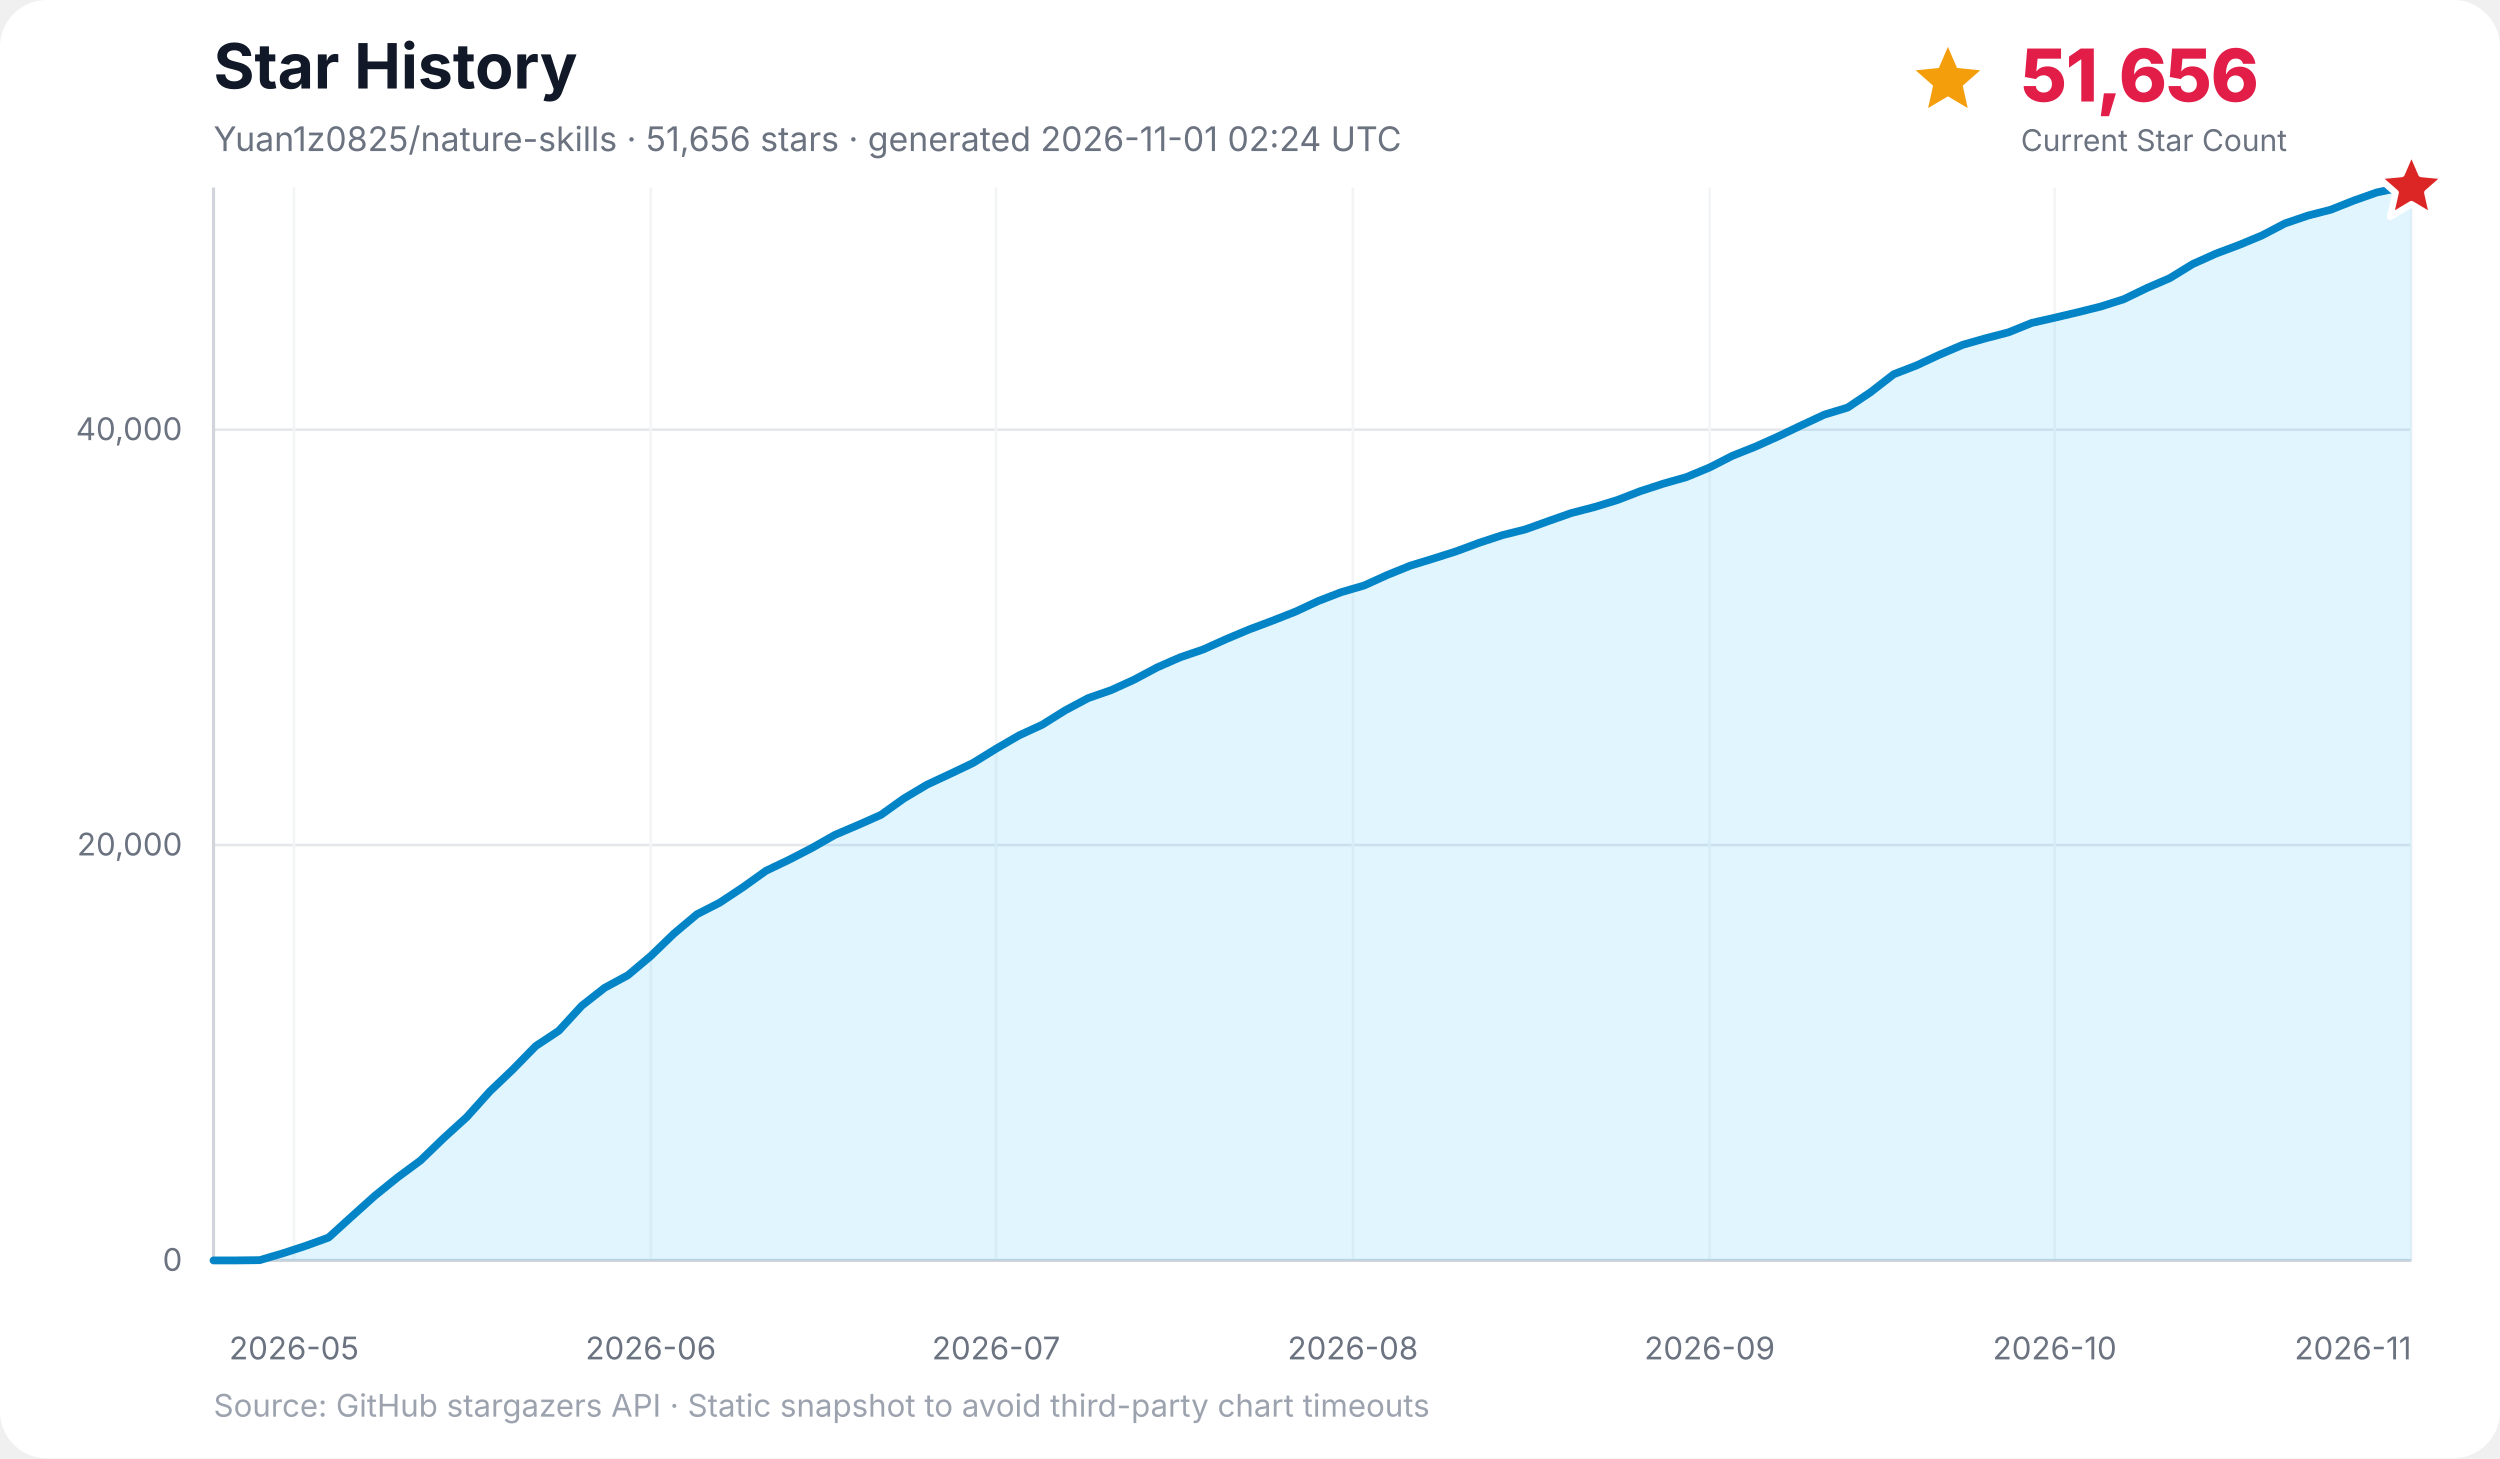
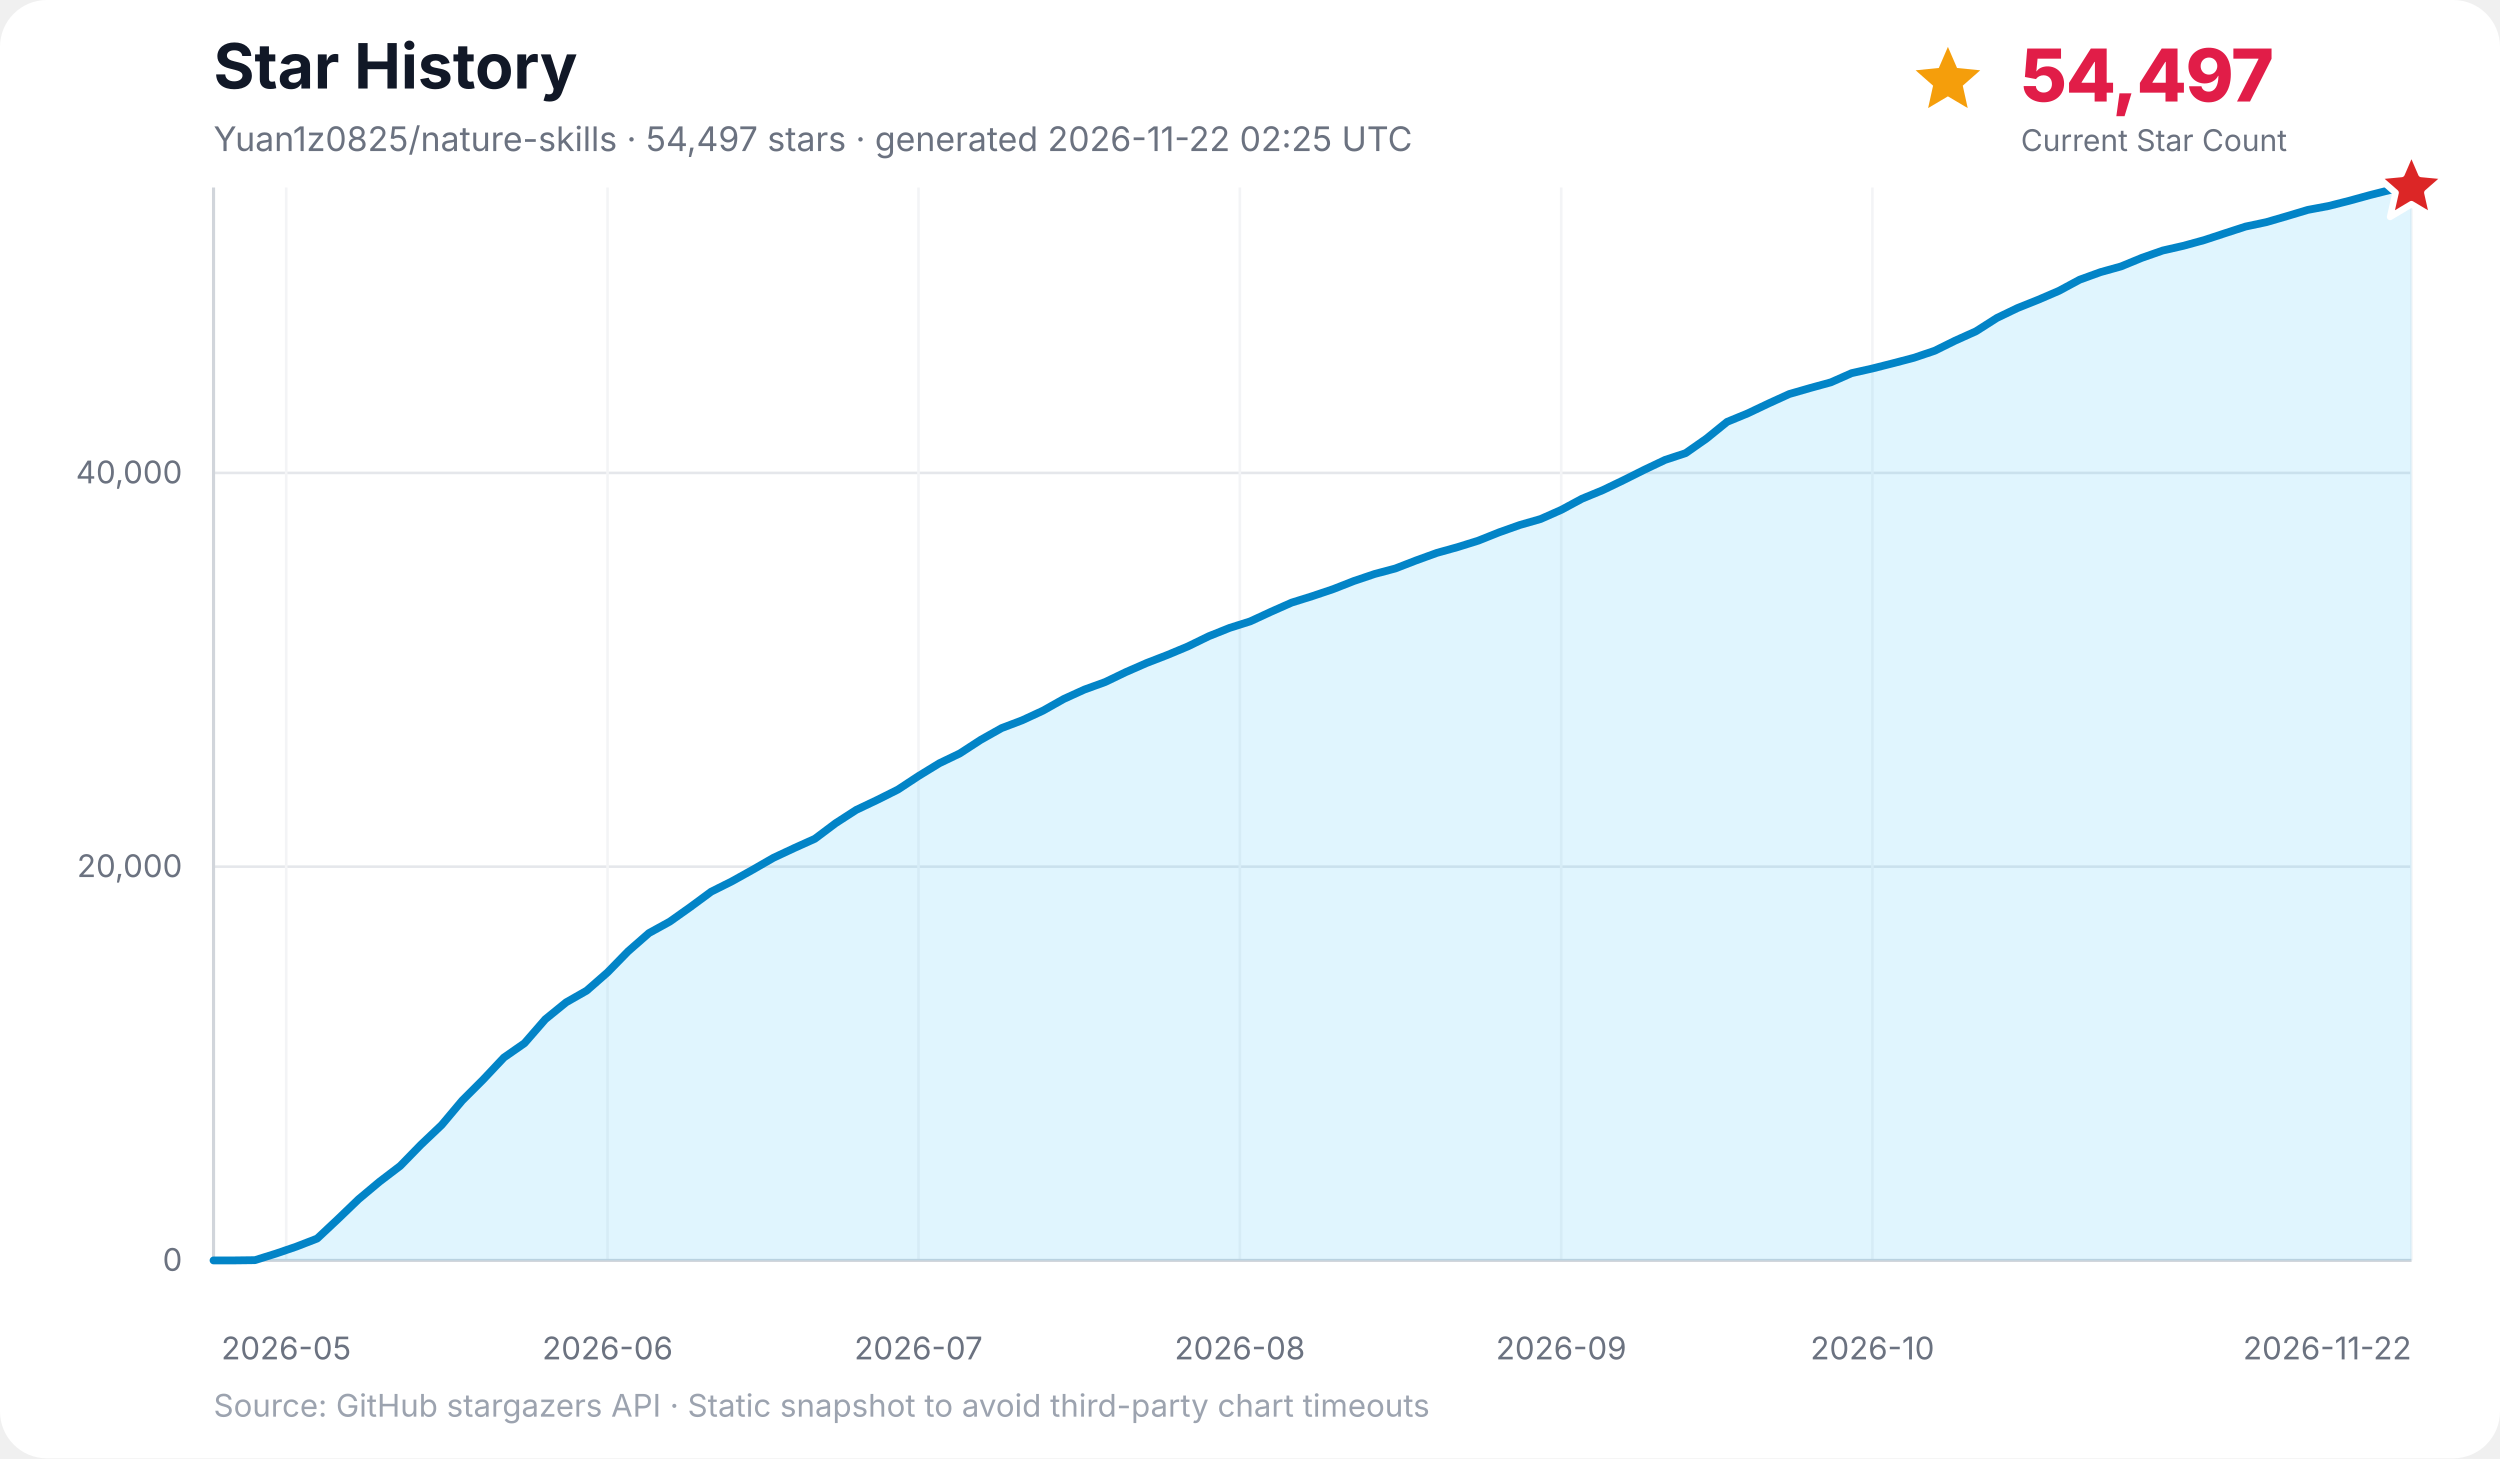
<svg xmlns="http://www.w3.org/2000/svg" width="960" height="560" viewBox="0 0 960 560" role="img" aria-labelledby="title desc">
  <rect width="100%" height="100%" rx="18" fill="#ffffff" />
  <text x="82" y="34" font-family="Inter, ui-sans-serif, system-ui, -apple-system, BlinkMacSystemFont, Segoe UI, sans-serif" font-size="24" font-weight="700" fill="#111827">Star History</text>
-   <text x="82" y="58" font-family="Inter, ui-sans-serif, system-ui, -apple-system, BlinkMacSystemFont, Segoe UI, sans-serif" font-size="13" fill="#6b7280">Yuan1z0825/nature-skills · 51,656 stars · generated 2026-11-01 02:24 UTC</text>
-   <g data-kpi="current-star-count" role="group" aria-label="Current star count: 51,656" font-family="Inter, ui-sans-serif, system-ui, -apple-system, BlinkMacSystemFont, Segoe UI, sans-serif">
+   <text x="82" y="58" font-family="Inter, ui-sans-serif, system-ui, -apple-system, BlinkMacSystemFont, Segoe UI, sans-serif" font-size="13" fill="#6b7280">Yuan1z0825/nature-skills · 54,497 stars · generated 2026-11-22 02:25 UTC</text>
+   <g data-kpi="current-star-count" role="group" aria-label="Current star count: 54,497" font-family="Inter, ui-sans-serif, system-ui, -apple-system, BlinkMacSystemFont, Segoe UI, sans-serif">
    <polygon data-marker="current-star-summary" points="748.0,18.0 751.5,26.1 760.4,27.0 753.7,32.9 755.6,41.5 748.0,37.0 740.4,41.5 742.3,32.9 735.6,27.0 744.5,26.1" fill="#f59e0b" />
-     <text x="776" y="39" font-size="28" font-weight="800" letter-spacing="-0.5" fill="#e11d48">51,656</text>
+     <text x="776" y="39" font-size="28" font-weight="800" letter-spacing="-0.5" fill="#e11d48">54,497</text>
    <text x="776" y="58" font-size="11.5" fill="#6b7280">Current Star Count</text>
  </g>
  <g font-family="Inter, ui-sans-serif, system-ui, -apple-system, BlinkMacSystemFont, Segoe UI, sans-serif">
    <line x1="82" y1="484.0" x2="926" y2="484.0" stroke="#e5e7eb" stroke-width="1" />
    <text x="70" y="488.0" text-anchor="end" font-size="12" fill="#6b7280">0</text>
-     <line x1="82" y1="324.5" x2="926" y2="324.5" stroke="#e5e7eb" stroke-width="1" />
-     <text x="70" y="328.5" text-anchor="end" font-size="12" fill="#6b7280">20,000</text>
-     <line x1="82" y1="165.0" x2="926" y2="165.0" stroke="#e5e7eb" stroke-width="1" />
-     <text x="70" y="169.0" text-anchor="end" font-size="12" fill="#6b7280">40,000</text>
-     <line x1="112.9" y1="72" x2="112.9" y2="484" stroke="#f3f4f6" stroke-width="1" />
-     <text x="112.9" y="522" text-anchor="middle" font-size="12" fill="#6b7280">2026-05</text>
-     <line x1="249.9" y1="72" x2="249.9" y2="484" stroke="#f3f4f6" stroke-width="1" />
-     <text x="249.9" y="522" text-anchor="middle" font-size="12" fill="#6b7280">2026-06</text>
-     <line x1="382.5" y1="72" x2="382.5" y2="484" stroke="#f3f4f6" stroke-width="1" />
-     <text x="382.5" y="522" text-anchor="middle" font-size="12" fill="#6b7280">2026-07</text>
-     <line x1="519.5" y1="72" x2="519.5" y2="484" stroke="#f3f4f6" stroke-width="1" />
-     <text x="519.5" y="522" text-anchor="middle" font-size="12" fill="#6b7280">2026-08</text>
-     <line x1="656.5" y1="72" x2="656.5" y2="484" stroke="#f3f4f6" stroke-width="1" />
-     <text x="656.5" y="522" text-anchor="middle" font-size="12" fill="#6b7280">2026-09</text>
-     <line x1="789.0" y1="72" x2="789.0" y2="484" stroke="#f3f4f6" stroke-width="1" />
-     <text x="789.0" y="522" text-anchor="middle" font-size="12" fill="#6b7280">2026-10</text>
+     <line x1="82" y1="332.8" x2="926" y2="332.8" stroke="#e5e7eb" stroke-width="1" />
+     <text x="70" y="336.8" text-anchor="end" font-size="12" fill="#6b7280">20,000</text>
+     <line x1="82" y1="181.6" x2="926" y2="181.6" stroke="#e5e7eb" stroke-width="1" />
+     <text x="70" y="185.6" text-anchor="end" font-size="12" fill="#6b7280">40,000</text>
+     <line x1="109.9" y1="72" x2="109.9" y2="484" stroke="#f3f4f6" stroke-width="1" />
+     <text x="109.9" y="522" text-anchor="middle" font-size="12" fill="#6b7280">2026-05</text>
+     <line x1="233.3" y1="72" x2="233.3" y2="484" stroke="#f3f4f6" stroke-width="1" />
+     <text x="233.3" y="522" text-anchor="middle" font-size="12" fill="#6b7280">2026-06</text>
+     <line x1="352.7" y1="72" x2="352.7" y2="484" stroke="#f3f4f6" stroke-width="1" />
+     <text x="352.7" y="522" text-anchor="middle" font-size="12" fill="#6b7280">2026-07</text>
+     <line x1="476.1" y1="72" x2="476.1" y2="484" stroke="#f3f4f6" stroke-width="1" />
+     <text x="476.1" y="522" text-anchor="middle" font-size="12" fill="#6b7280">2026-08</text>
+     <line x1="599.5" y1="72" x2="599.5" y2="484" stroke="#f3f4f6" stroke-width="1" />
+     <text x="599.5" y="522" text-anchor="middle" font-size="12" fill="#6b7280">2026-09</text>
+     <line x1="719.0" y1="72" x2="719.0" y2="484" stroke="#f3f4f6" stroke-width="1" />
+     <text x="719.0" y="522" text-anchor="middle" font-size="12" fill="#6b7280">2026-10</text>
    <line x1="926.0" y1="72" x2="926.0" y2="484" stroke="#f3f4f6" stroke-width="1" />
-     <text x="926.0" y="522" text-anchor="end" font-size="12" fill="#6b7280">2026-11</text>
+     <text x="926.0" y="522" text-anchor="end" font-size="12" fill="#6b7280">2026-11-22</text>
    <line x1="82" y1="72" x2="82" y2="484" stroke="#d1d5db" stroke-width="1.2" />
    <line x1="82" y1="484" x2="926" y2="484" stroke="#d1d5db" stroke-width="1.2" />
-     <polygon points="82.0,484.0 82.0,484.0 90.8,484.0 99.7,483.9 108.5,481.3 117.4,478.4 126.2,475.2 135.0,467.2 143.9,459.2 152.7,452.1 161.5,445.6 170.4,437.0 179.2,429.0 188.1,419.1 196.9,410.7 205.7,401.7 214.6,395.8 223.4,386.2 232.2,379.3 241.1,374.5 249.9,367.1 258.8,358.5 267.6,351.1 276.4,346.6 285.3,340.7 294.1,334.4 302.9,330.2 311.8,325.6 320.6,320.6 329.5,316.8 338.3,312.9 347.1,306.6 356.0,301.3 364.8,297.2 373.6,293.0 382.5,287.5 391.3,282.4 400.2,278.3 409.0,272.8 417.8,268.1 426.7,265.0 435.5,261.0 444.3,256.3 453.2,252.4 462.0,249.4 470.9,245.4 479.7,241.7 488.5,238.4 497.4,234.9 506.2,230.8 515.0,227.4 523.9,224.8 532.7,220.8 541.6,217.2 550.4,214.5 559.2,211.7 568.1,208.4 576.9,205.5 585.7,203.3 594.6,200.1 603.4,197.0 612.3,194.7 621.1,192.0 629.9,188.6 638.8,185.7 647.6,183.2 656.5,179.5 665.3,175.0 674.1,171.5 683.0,167.5 691.8,163.3 700.6,159.2 709.5,156.5 718.3,150.6 727.2,143.7 736.0,140.3 744.8,136.2 753.7,132.4 762.5,129.9 771.3,127.6 780.2,124.0 789.0,122.0 797.9,119.9 806.7,117.7 815.5,114.9 824.4,110.6 833.2,106.8 842.0,101.4 850.9,97.4 859.7,94.1 868.6,90.4 877.4,85.8 886.2,82.8 895.1,80.5 903.9,77.0 912.7,73.9 921.6,72.0 926.0,72.0 926.0,484.0" fill="#38bdf8" opacity="0.16" />
-     <polyline points="82.0,484.0 90.8,484.0 99.7,483.9 108.5,481.3 117.4,478.4 126.2,475.2 135.0,467.2 143.9,459.2 152.7,452.1 161.5,445.6 170.4,437.0 179.2,429.0 188.1,419.1 196.9,410.7 205.7,401.7 214.6,395.8 223.4,386.2 232.2,379.3 241.1,374.5 249.9,367.1 258.8,358.5 267.6,351.1 276.4,346.6 285.3,340.7 294.1,334.4 302.9,330.2 311.8,325.6 320.6,320.6 329.5,316.8 338.3,312.9 347.1,306.6 356.0,301.3 364.8,297.2 373.6,293.0 382.5,287.5 391.3,282.4 400.2,278.3 409.0,272.8 417.8,268.1 426.7,265.0 435.5,261.0 444.3,256.3 453.2,252.4 462.0,249.4 470.9,245.4 479.7,241.7 488.5,238.4 497.4,234.9 506.2,230.8 515.0,227.4 523.9,224.8 532.7,220.8 541.6,217.2 550.4,214.5 559.2,211.7 568.1,208.4 576.9,205.5 585.7,203.3 594.6,200.1 603.4,197.0 612.3,194.7 621.1,192.0 629.9,188.6 638.8,185.7 647.6,183.2 656.5,179.5 665.3,175.0 674.1,171.5 683.0,167.5 691.8,163.3 700.6,159.2 709.5,156.5 718.3,150.6 727.2,143.7 736.0,140.3 744.8,136.2 753.7,132.4 762.5,129.9 771.3,127.6 780.2,124.0 789.0,122.0 797.9,119.9 806.7,117.7 815.5,114.9 824.4,110.6 833.2,106.8 842.0,101.4 850.9,97.4 859.7,94.1 868.6,90.4 877.4,85.8 886.2,82.8 895.1,80.5 903.9,77.0 912.7,73.9 921.6,72.0 926.0,72.0" fill="none" stroke="#0284c7" stroke-width="3" stroke-linecap="round" stroke-linejoin="round" />
+     <polygon points="82.0,484.0 82.0,484.0 90.0,484.0 97.9,483.9 105.9,481.4 113.8,478.7 121.8,475.6 129.8,468.1 137.7,460.5 145.7,453.8 153.7,447.7 161.6,439.6 169.6,432.0 177.5,422.6 185.5,414.6 193.5,406.1 201.4,400.6 209.4,391.4 217.4,384.9 225.3,380.4 233.3,373.4 241.2,365.3 249.2,358.3 257.2,353.9 265.1,348.3 273.1,342.4 281.1,338.4 289.0,334.0 297.0,329.4 304.9,325.7 312.9,322.1 320.9,316.1 328.8,311.0 336.8,307.2 344.8,303.2 352.7,298.0 360.7,293.1 368.6,289.3 376.6,284.1 384.6,279.6 392.5,276.6 400.5,272.9 408.5,268.4 416.4,264.8 424.4,261.9 432.3,258.1 440.3,254.6 448.3,251.5 456.2,248.2 464.2,244.3 472.2,241.1 480.1,238.6 488.1,234.9 496.0,231.4 504.0,228.9 512.0,226.2 519.9,223.1 527.9,220.4 535.8,218.3 543.8,215.2 551.8,212.3 559.7,210.1 567.7,207.6 575.7,204.4 583.6,201.6 591.6,199.3 599.5,195.8 607.5,191.5 615.5,188.2 623.4,184.4 631.4,180.4 639.4,176.6 647.3,174.0 655.3,168.4 663.2,162.0 671.2,158.7 679.2,154.9 687.1,151.3 695.1,149.0 703.1,146.8 711.0,143.3 719.0,141.5 726.9,139.5 734.9,137.4 742.9,134.7 750.8,130.8 758.8,127.2 766.8,122.1 774.7,118.3 782.7,115.1 790.6,111.7 798.6,107.4 806.6,104.5 814.5,102.3 822.5,99.0 830.5,96.2 838.4,94.4 846.4,92.2 854.3,89.6 862.3,87.0 870.3,85.3 878.2,83.0 886.2,80.6 894.2,79.1 902.1,77.1 910.1,74.9 918.0,72.9 926.0,72.0 926.0,484.0" fill="#38bdf8" opacity="0.16" />
+     <polyline points="82.0,484.0 90.0,484.0 97.9,483.9 105.9,481.4 113.8,478.7 121.8,475.6 129.8,468.1 137.7,460.5 145.7,453.8 153.7,447.7 161.6,439.6 169.6,432.0 177.5,422.6 185.5,414.6 193.5,406.1 201.4,400.6 209.4,391.4 217.4,384.9 225.3,380.4 233.3,373.4 241.2,365.3 249.2,358.3 257.2,353.9 265.1,348.3 273.1,342.4 281.1,338.4 289.0,334.0 297.0,329.4 304.9,325.7 312.9,322.1 320.9,316.1 328.8,311.0 336.8,307.2 344.8,303.2 352.7,298.0 360.7,293.1 368.6,289.3 376.6,284.1 384.6,279.6 392.5,276.6 400.5,272.9 408.5,268.4 416.4,264.8 424.4,261.9 432.3,258.1 440.3,254.6 448.3,251.5 456.2,248.2 464.2,244.3 472.2,241.1 480.1,238.6 488.1,234.9 496.0,231.4 504.0,228.9 512.0,226.2 519.9,223.1 527.9,220.4 535.8,218.3 543.8,215.2 551.8,212.3 559.7,210.1 567.7,207.6 575.7,204.4 583.6,201.6 591.6,199.3 599.5,195.8 607.5,191.5 615.5,188.2 623.4,184.4 631.4,180.4 639.4,176.6 647.3,174.0 655.3,168.4 663.2,162.0 671.2,158.7 679.2,154.9 687.1,151.3 695.1,149.0 703.1,146.8 711.0,143.3 719.0,141.5 726.9,139.5 734.9,137.4 742.9,134.7 750.8,130.8 758.8,127.2 766.8,122.1 774.7,118.3 782.7,115.1 790.6,111.7 798.6,107.4 806.6,104.5 814.5,102.3 822.5,99.0 830.5,96.2 838.4,94.4 846.4,92.2 854.3,89.6 862.3,87.0 870.3,85.3 878.2,83.0 886.2,80.6 894.2,79.1 902.1,77.1 910.1,74.9 918.0,72.9 926.0,72.0" fill="none" stroke="#0284c7" stroke-width="3" stroke-linecap="round" stroke-linejoin="round" />
    <polygon data-marker="latest-star-count" points="926.0,58.0 929.8,66.8 939.3,67.7 932.1,74.0 934.2,83.3 926.0,78.4 917.8,83.3 919.9,74.0 912.7,67.7 922.2,66.8" fill="#dc2626" stroke="#ffffff" stroke-width="2.5" stroke-linejoin="round" />
    <text x="82" y="544" font-size="12" fill="#9ca3af">Source: GitHub stargazers API · Static snapshot to avoid third-party chart timeouts</text>
  </g>
</svg>
